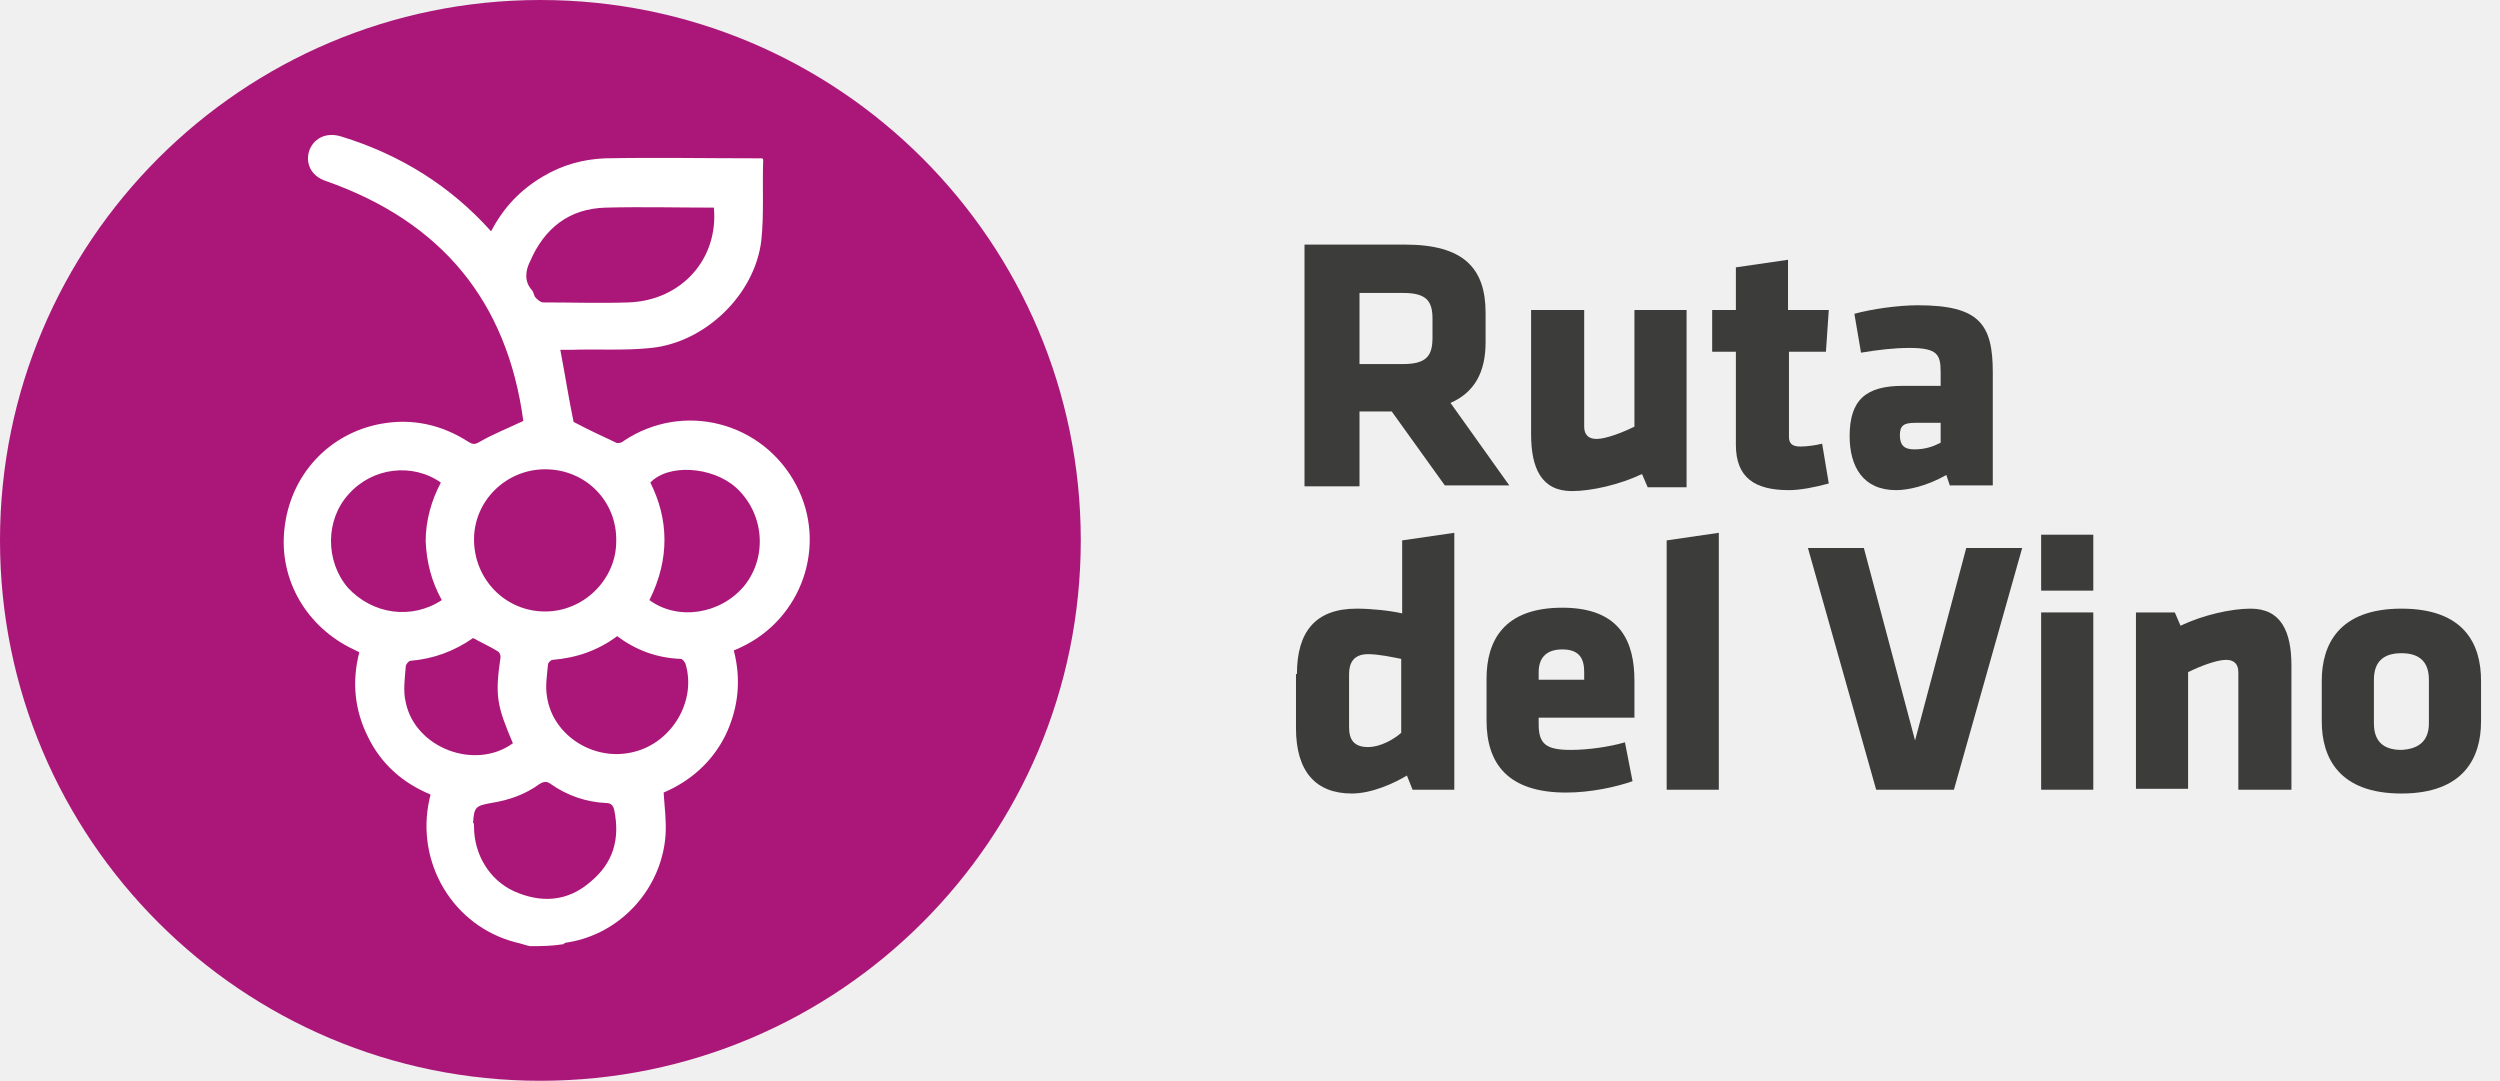
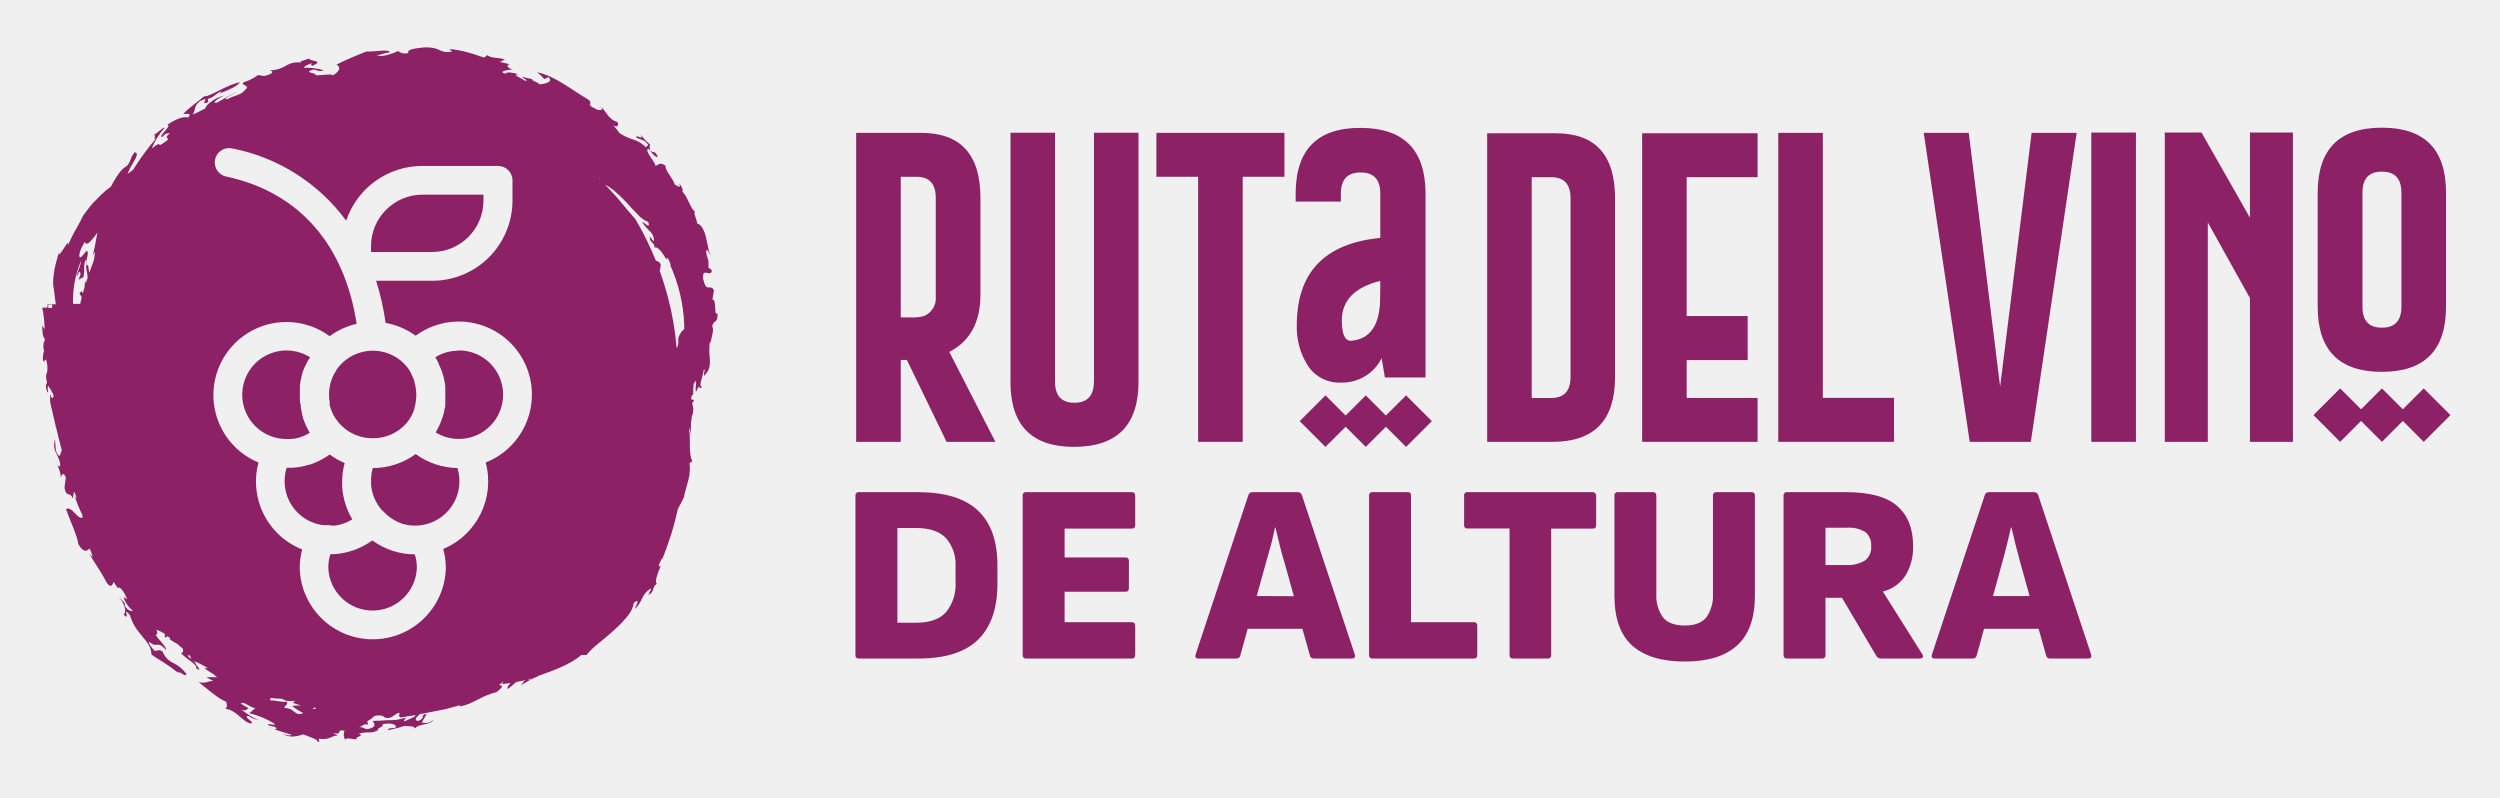
- <svg xmlns="http://www.w3.org/2000/svg" version="1.1" id="Capa_1" x="0px" y="0px" viewBox="0 0 263.7 114" style="enable-background:new 0 0 263.7 114;" xml:space="preserve">
-   <style type="text/css">
- 	.st0{fill:#AB1779;}
- 	.st1{fill:#FFFFFF;}
- 	.st2{fill:#3C3C3B;}
- </style>
-   <g>
-     <circle class="st0" cx="57" cy="57" r="57" />
-     <path class="st1" d="M55.9,99.8c-0.5-0.1-1-0.3-1.5-0.4c-6.6-1.7-10.6-8.4-9.1-15.1c0-0.1,0.1-0.3,0.1-0.5   c-2.9-1.2-5.2-3.2-6.6-6.1c-1.4-2.8-1.7-5.8-0.9-8.9c-0.2-0.1-0.4-0.2-0.6-0.3c-4.9-2.3-7.9-7.3-7.3-12.7   c0.6-5.7,4.7-10.1,10.2-11.1c3.3-0.6,6.4,0.1,9.2,1.9c0.5,0.3,0.7,0.3,1.2,0c1.4-0.8,2.9-1.4,4.6-2.2c-1.7-12.6-8.6-21-20.8-25.3   c-3.4-1.1-1.9-5.8,1.6-4.7c6.2,1.9,11.5,5.2,15.8,10c1.3-2.5,3.1-4.4,5.5-5.8c2-1.2,4.2-1.8,6.5-1.9c5.4-0.1,10.8,0,16.2,0   c0.1,0,0.3,0,0.4,0c0.1,0.1,0.1,0.1,0.1,0.2c-0.1,2.8,0.1,5.7-0.2,8.5c-0.7,5.7-5.9,10.7-11.6,11.3c-2.8,0.3-5.7,0.1-8.5,0.2   c-0.4,0-0.8,0-1.1,0c0.5,2.6,0.9,5.2,1.4,7.6c1.5,0.8,3,1.5,4.5,2.2c0.2,0.1,0.6,0,0.8-0.2c6.3-4.2,14.7-2,18.2,4.7   c3.3,6.3,0.6,14.1-5.9,17.1c-0.2,0.1-0.4,0.2-0.7,0.3c0.8,3.1,0.5,6.1-0.9,9c-1.4,2.8-3.7,4.8-6.5,6c0.1,1.6,0.3,3,0.2,4.5   c-0.4,5.6-4.7,10.4-10.3,11.3c-0.2,0-0.4,0.1-0.5,0.2C58.1,99.8,57,99.8,55.9,99.8z M57.5,49.5c-4.1,0-7.5,3.3-7.5,7.4   c0,4.2,3.3,7.6,7.5,7.6c4.1,0,7.5-3.4,7.5-7.4C65.1,52.9,61.8,49.5,57.5,49.5z M75.3,21.9c-3.8,0-7.6-0.1-11.4,0   c-3.9,0.1-6.5,2.2-8,5.7c-0.5,1-0.6,2.1,0.2,3c0.2,0.2,0.2,0.6,0.4,0.8c0.2,0.2,0.5,0.5,0.8,0.5c3,0,6,0.1,9,0   C71.9,31.7,75.8,27.3,75.3,21.9z M50,87.2c0,2.9,1.6,5.6,4.2,6.8c2.9,1.3,5.7,1.1,8.1-1c2.4-2,3.1-4.5,2.5-7.5   c-0.1-0.5-0.3-0.8-0.9-0.8c-2.1-0.1-4.1-0.8-5.8-2c-0.4-0.3-0.7-0.3-1.2,0c-1.5,1.1-3.2,1.7-5.1,2c-1.6,0.3-1.8,0.4-1.9,2.1   C50,86.8,50,87,50,87.2z M65.1,67.1c-2,1.5-4.3,2.3-6.8,2.5c-0.2,0-0.5,0.3-0.5,0.5c-0.1,1.1-0.3,2.3-0.1,3.4   c0.6,4.1,5,6.9,9.2,5.8c4-1,6.6-5.4,5.4-9.3c-0.1-0.2-0.3-0.5-0.5-0.5C69.3,69.4,67.1,68.6,65.1,67.1z M68.5,63.3   c3,2.2,7.5,1.5,10-1.5c2.5-3.1,2.1-7.7-0.9-10.4c-2.5-2.2-7.1-2.5-9-0.5C70.5,54.7,70.7,58.9,68.5,63.3z M46.6,63.3   c-1.1-2-1.6-4-1.7-6.2c0-2.2,0.6-4.3,1.6-6.2c-3-2.1-7.2-1.6-9.7,1.2c-2.5,2.7-2.5,7.1-0.1,9.9C39.3,64.8,43.4,65.4,46.6,63.3z    M54.1,78.4c-1.7-4-1.9-5-1.3-9.1c0-0.2-0.1-0.5-0.3-0.6c-0.8-0.5-1.7-0.9-2.6-1.4c-2,1.4-4.2,2.2-6.6,2.4c-0.2,0-0.5,0.4-0.5,0.6   c-0.1,1.3-0.3,2.6,0,3.8C43.8,78.9,50.1,81.3,54.1,78.4z" />
-     <g>
-       <g>
-         <path class="st2" d="M146.8,43.4h-3.4v7.9h-5.8V25.8h10.6c6.2,0,8.5,2.5,8.5,7.2v3.1c0,3.2-1.2,5.3-3.7,6.4l6.2,8.7h-6.8     L146.8,43.4z M151.1,33.6c0-1.9-0.7-2.7-3.1-2.7h-4.6v7.5h4.6c2.5,0,3.1-0.9,3.1-2.8V33.6z" />
-         <path class="st2" d="M167.1,32.7V45c0,0.8,0.4,1.3,1.3,1.3c1,0,2.8-0.7,4-1.3V32.7h5.5v18.7h-4.1l-0.6-1.4     c-2.3,1.1-5.3,1.8-7.4,1.8c-3.2,0-4.3-2.4-4.3-6V32.7H167.1z" />
-         <path class="st2" d="M188.7,51.7c-3.6,0-5.6-1.3-5.6-4.8v-9.8h-2.5v-4.4h2.5v-4.5l5.5-0.8v5.3h4.3l-0.3,4.4h-3.9v9     c0,0.8,0.5,1,1.2,1c0.6,0,1.5-0.1,2.3-0.3l0.7,4.2C191.4,51.4,189.9,51.7,188.7,51.7z" />
-         <path class="st2" d="M205.7,51.3l-0.4-1.2c-2.1,1.2-4.1,1.6-5.3,1.6c-3.5,0-4.9-2.5-4.9-5.7c0-3.8,1.7-5.3,5.6-5.3h4v-1.4     c0-1.9-0.3-2.6-3.3-2.6c-1.6,0-3.3,0.2-5.1,0.5l-0.7-4.1c1.8-0.5,4.6-0.9,6.7-0.9c6.5,0,7.9,2,7.9,7.1v11.9H205.7z M204.7,44.6     H202c-1.2,0-1.6,0.3-1.6,1.3c0,1,0.4,1.5,1.5,1.5c1.2,0,2-0.3,2.8-0.7V44.6z" />
-         <path class="st2" d="M136.8,71.1c0-4.4,1.9-6.9,6.3-6.9c1.5,0,3.5,0.2,4.8,0.5V57l5.5-0.8v27.1H149l-0.6-1.5     c-1.3,0.8-3.7,1.9-5.8,1.9c-3.8,0-5.9-2.3-5.9-6.9V71.1z M147.8,69.5c-1-0.2-2.4-0.5-3.5-0.5c-1.5,0-2,0.9-2,2.1v5.6     c0,1.3,0.5,2.1,2,2.1c1.3,0,2.7-0.8,3.5-1.5V69.5z" />
-         <path class="st2" d="M162.3,75.9v0.5c0,2.1,0.8,2.7,3.4,2.7c1.7,0,4-0.3,5.7-0.8l0.8,4.1c-1.7,0.6-4.4,1.2-7,1.2     c-6.1,0-8.4-3-8.4-7.6v-4.4c0-4,1.8-7.5,8-7.5s7.6,3.7,7.6,7.7v3.9H162.3z M167.1,70.9c0-1.3-0.4-2.4-2.3-2.4s-2.5,1.1-2.5,2.4     v0.8h4.8V70.9z" />
-         <path class="st2" d="M175.8,83.3V57l5.5-0.8v27.1H175.8z" />
-         <path class="st2" d="M206.1,83.3h-8.2l-7.2-25.5h5.9l5.4,20.3l5.4-20.3h5.9L206.1,83.3z" />
-         <path class="st2" d="M215.3,62.3v-5.9h5.5v5.9H215.3z M215.3,83.3V64.6h5.5v18.7H215.3z" />
-         <path class="st2" d="M236.1,83.3V70.9c0-0.8-0.4-1.3-1.3-1.3c-1,0-2.8,0.7-4,1.3v12.3h-5.5V64.6h4.1l0.6,1.4     c2.3-1.1,5.3-1.8,7.4-1.8c3.2,0,4.3,2.4,4.3,6v13.1H236.1z" />
-         <path class="st2" d="M244.9,76.1v-4.3c0-3.8,1.8-7.6,8.4-7.6c6.6,0,8.4,3.7,8.4,7.6v4.3c0,3.8-1.8,7.6-8.4,7.6     C246.7,83.7,244.9,79.9,244.9,76.1z M256.2,76.3v-4.6c0-1.8-0.9-2.8-2.9-2.8c-2,0-2.9,1-2.9,2.8v4.6c0,1.8,0.9,2.8,2.9,2.8     C255.3,79,256.2,78,256.2,76.3z" />
-       </g>
-     </g>
-   </g>
+ <svg xmlns="http://www.w3.org/2000/svg" id="Capa_1" data-name="Capa 1" viewBox="0 0 491.87 156.88">
+   <defs>
+     <style>.cls-1{fill:#8d2165;}</style>
+   </defs>
+   <path class="cls-1" d="M95.12,39.48V38.3H83.06A10.13,10.13,0,0,0,73,48.41v1.17H85A10.11,10.11,0,0,0,95.12,39.48Z" />
+   <path class="cls-1" d="M90.22,69a8.6,8.6,0,0,0-4.57,1.28,13.18,13.18,0,0,1,.63,1.17l0,.1A15,15,0,0,1,87,73.24l.09.29c.05.16.1.32.14.49a3.38,3.38,0,0,1,.08.34c.07.26.12.52.17.79s.05.26.07.4l.06.46,0,.39c0,.15,0,.31,0,.47s0,.26,0,.39,0,.28,0,.42,0,.27,0,.41,0,.26,0,.39,0,.32,0,.47,0,.26,0,.39,0,.31,0,.46,0,.29-.08.43-.09.5-.15.75l-.09.36c0,.16-.09.32-.14.47l-.09.31a13.67,13.67,0,0,1-.67,1.68l-.07.15c-.09.19-.19.38-.29.56v0c-.11.19-.21.38-.32.56a8.61,8.61,0,0,0,4.57,1.29,8.71,8.71,0,0,0,0-17.42Z" />
+   <path class="cls-1" d="M141.17,61.61c-.82.73-.07-2.72-1-2.67,0,0,.3-1.82.3-1.82-.39-.73-.77-.55-1.12-.56s-.65-.24-1-1.63c-.29-2.66,1.59-.11,1.7-1.77l-.66-.51s0-.35,0-.69,0-.69,0-.69l.1.18c-.4-.72-.71-2.15-.45-2.25s.52.89.77.94a3.3,3.3,0,0,1-.46-1.35c-.12-.58-.27-1.24-.41-1.91-.29-1.34-.81-2.62-1.77-2.93-.1-.83-.85-2.29-.37-2.31-.9-.33-1.59-3.25-2.57-3.91.26,0,0-1-.6-1.63.4,1-.17.6-.87.21-.2-1-2.08-2.94-1.79-3.7-1.28-.86-1.34-.09-2,0-.21-1-2.35-3.11-1.36-3.34.49.65,1.59,2.08,1.79,1.45-.8-1.36-.63-.33-1.57-1.19.18,0-.21-1,.14-1a19.17,19.17,0,0,1-2-2.07c1,1.43-1.2-.29-.7.66l1.61.63c1.4,1.37,0,.63.3,1.32a6.07,6.07,0,0,0-2.62-1.63,10.4,10.4,0,0,1-2.67-1.24,17.66,17.66,0,0,0-1.24-1.57c.83.63,1.18-.12.81-.63-1.83-.52-2.26-2.27-3.42-3.21.95.86.09.92-.4.84-2.8-1.26-.83-.91-1.75-1.95-4-2.36-6.41-4.57-10.18-5.47l.71.65.68.7.82-.41c1.08,1.06-.86,1.34-1.74,1.46-.08-.33-2.27-1-1.27-1l-2.18-.47c.21.41,1.58.77.51.73-.58-.49-2.71-1.25-1.22-1.24-1.11-.37-2.6-.58-2.47-.1-1.81-.43.43-.84,1.32-.83-1.42-.48-1.08-1-.58-1.07,0,0-.52-.13-1-.23l-1-.22c.5-.08.57-.35,1.07-.43-1.3-.59-2.44-.11-3.48-.9l-.64.48c-1.83-.64-2.66-.88-3.47-1.1a20.92,20.92,0,0,0-3.36-.59l.54.49c-2.74.5-1.89-.92-5.54-.8-2,.21-3.35.4-3.08,1.1a2.15,2.15,0,0,1-2-.39,11.34,11.34,0,0,1-1.91.71,4.56,4.56,0,0,1-2.3.18,20.75,20.75,0,0,1,2.6-.67c-.29-.68-3.11,0-4.62-.14-1,.41-4.22,1.68-5.91,2.61.91.41.72,1.29-.76,2.14.17-.48-2.22,0-3.37-.06.46-.53-2.69-.44-.4-1.14.73.06,1.16.56,2,.15a12,12,0,0,0-3.88-.49c.06-.25.81-.7,1.63-.89-.4.29-.12.36,0,.52,2.76-1.14-.83-.85-.53-1.46-.75.3-2.41.63-1.53.82a4.59,4.59,0,0,0-3.1.61,5.82,5.82,0,0,1-3.11.9c0,.13,1,.16,0,.77-1.61.66-1.65.14-2.4.18A8.79,8.79,0,0,1,48,16.16c-1,.67,1.52.51.2,1.54-.73,1.05-2.3,1.09-3.39,1.8-1.61.2,1.24-1,1.74-1.42l-1.92,1-1.9,1.1c-1.32.26.2-.9,1.42-1.37-1.8.33-3.64,1.78-3.79,2.56-1,.44-1.48.81-2.49,1.17.72-.83.14-1.67,1.5-2.65,2.43-1.25-.48,1.14,1.62.19l-.12-.63c1-.16,1.53-.92,2.47-1.41.6-.12,0,.25-.34.5,1.7-.88,3.2-1.17,4.25-2.36-2.6.43-5.78,2.84-7.09,2.78,0,0-1,.82-2.07,1.65s-2,1.73-2,1.73c.16.24,1.91-.32.91.8-.89-.29-2.37.26-4.07,1.39.53.09,0,.71-.53,1.3s-1,1.18-.39,1.1a1.28,1.28,0,0,1,1.39-.69c-1.47,1.21.24.72-.55,1.41-2.76,2.09-.24-.52-3,1.56a13.73,13.73,0,0,1,2.53-4.06c-.34-.21-1.5,1.27-2.39,1.49,1.16-.42-.14,1.08.7.61a50.92,50.92,0,0,0-4.53,6.19l-1.06.78a10,10,0,0,1,1.06-2.12c.63-1.11,1.19-2.06.31-2.14-1.05,1.41-.62,1.77-1.58,2.77-1,.39-2.13,2.2-3.09,4a19.19,19.19,0,0,0-2,1.68c-.46.45-1,1-1.57,1.61s-1.17,1.47-1.88,2.41l.15-.31C16.09,43,15.59,44,15,45s-1.16,2.16-1.68,3.34c.65-2.37-2.45,3.9-1.54.84A25.42,25.42,0,0,0,10.94,52a11.26,11.26,0,0,0-.35,1.89,11.65,11.65,0,0,0-.14,1.87,12.25,12.25,0,0,0,.16,1.28c.06.55.17,1.4.36,2.78l-1.59,0c0,.23-.05.47-.07.71l-1,0a23.07,23.07,0,0,1,.48,4.28l-.47-.78c0,1.18,0,2.2.57,2.73A2.78,2.78,0,0,0,8.67,69a4.22,4.22,0,0,0-.15,2.16c.28-.22.43-.29.55-.49A10.85,10.85,0,0,1,9.32,72c0,.11,0,.23,0,.34l0,0a2.84,2.84,0,0,1-.28,1.51,5.88,5.88,0,0,0,.22,1.41c-.23.48-.42.84.13,2,.23-.19-.1-.66,0-1.21A.19.19,0,0,1,9.56,76a15.57,15.57,0,0,1,.95,1.66c0,.11.06.23.08.33-.13-.06-.16.07-.15.29a.62.62,0,0,0-.35,0,1.46,1.46,0,0,0-.23-.75l0,1a1.2,1.2,0,0,0,0,.36c0,.08,0,.16.05.24v.37l0-.2c.36,1.56.71,3.1,1.07,4.62a.27.27,0,0,1-.12,0,.28.28,0,0,1,.15.08c.36,1.54.75,3.08,1.16,4.64-.2,0-.26,1.3-.61,1-.73-.54-.63-2-.73-3.19-.76,2.52,1.11,3.19,1,5.31-.27,0-.63-.06-.74-1-.11.4.87,1.75.87,3.18.12-.4.5-1.28,1,0l-.14,1c-.08.49-.13,1-.13,1,.38,2.11.9.53,1.65,2.14l.18-1.23a.32.32,0,0,1,.19.1c.13.37.25.73.39,1.11-.12,0-.32-.35-.42-.52a24.88,24.88,0,0,0,1.54,3.81c0,.15,0,.31,0,.5-1,.39-2.08-2.39-3.24-1.67.79,2.22,2.25,5.29,2.43,6.87,1.08,1.85,1.76,1.35,2.19.85a4.18,4.18,0,0,1,.58,1.73l-.68-.76c1.32,2.23,2.27,3.38,3.49,5.76.89,1.24,1.13.4,1.37-.13l.89,1.34v-.27c.66,0,1.16,1.07,1.66,1.95a8.72,8.72,0,0,1-.84-.89c.31.37.65.76,1,1.16-.24.15-.63-.36-.75-.22a5.59,5.59,0,0,0,1.81,2.58c-.22.16-1.14,0-1.6-1.08,0-.14.12-.15.11-.29l-1.33-1.43c1.45,1.71,1.6,3.2,1,3.53,1.56,1.66-.46-1.9,1.27.16.95,3.68,4.28,5.06,4.21,7.75.71.48,1.51,1,2.4,1.54A28,28,0,0,1,35,132.34c.38-.43,1.42,1,1.69.28a6.79,6.79,0,0,0-2.61-2.19A4,4,0,0,1,32,128.2c-.92-.62-1,0-1.59-.19-.7-.68-1.24-1.42-1.05-1.75,1.73,1.47,1.43-.44,3.32,1.62.13-.61-1.57-2.11-2.08-3,.39.06.43-.37.19-1a10.86,10.86,0,0,1,1.7.86l-.12.54c.73.54.1-.47.83.06l.28.22c0,.11,0,.22-.16.19l1.24.76.34.18c.31.27.63.54.93.82l.15.14c.14.56,0,.86-.44.77,1,1.23,3.5,2.39,3,3,1.67,1.17-.18-.78-.14-1.08l.15.08L38,130a16.08,16.08,0,0,1,2.84,1.43c-.23.13-.6,0-.71,0,.63.45,1.32.88,2,1.3a2.21,2.21,0,0,0,.61.51l-2.15,0L42,134c-1-.1-1.49.59-2.92.2,1.69,1.33,4,3.38,5.4,3.85.25.64.26,1.12-.17,1.38,2.31.4,2.87,2,4.65,2.83,2.08.36-1.63-1.42,0-1.4a3.79,3.79,0,0,0,2.12.81c-.66,0-2.49-1.22-3.67-2.09,1,.5,1.14-.13,1.52-.23l-1.55-.9c.47-.67,2,.93,2.91.86-.76.44-.51.59-1.28,1a17.29,17.29,0,0,1,4.88,2c.66.52-.74.12-1.22.17.2.57,1.6.23,1.72.89-.36.34-1-.27-1.52-.32l.69.26a16.21,16.21,0,0,0,1.53.55l2.26.7c-.06.28-1.23.07-1.93-.23a4.8,4.8,0,0,0,1.92.59,6.59,6.59,0,0,0,2.31-.44c1.51.6,3.34,1.16,2.74,1.53.76-.08.29-.4.32-.68,2.16.39,2.47-.67,3.74-.59l-.94-.58c2,.66.51-.82,2.29-.39a1.82,1.82,0,0,0,.12,1.76c.31-.55,1.49,0,2.29-.1-.51-.51,1.69-.62.38-1.08a6.67,6.67,0,0,1,2.16-.25,3,3,0,0,0,1.76-.54c-.85-.06,1.45-.77.67-1.06,1.67-.36,3,0,2.64.69-.6.09-1.6,0-1.45.48l1.57-.38A8.3,8.3,0,0,0,79,143l.48-.16c.84.06,1.88-.1,2.2.47.74-1.05,3.14-.55,3.54-1.73-.8,1-1.93.55-2.34.62l.43-.28-.26.06.46-.75c.23-.37.44-.75.44-.75-1.39.06,0,.75-1.73,1.38-.83-.19-.29-.78.36-1.36.71-.11,1.41-.23,2.12-.4l2.9-.57,3-.8c0,.11-.2.24-.3.31a10.74,10.74,0,0,0,2-.58c.64-.28,1.26-.6,1.87-.9a15.7,15.7,0,0,1,3.51-1.39c.35-.32,1.48-1,.93-1.33a.57.57,0,0,1-.45-.09,2,2,0,0,0,.84-.73l-.17.59,1.55-.24c-.06.37-.71.61-.48,1.19l.82-.63.79-.7a2.75,2.75,0,0,0,.49-.14c.59-.1,1.11-.21,1.4-.27-.69.39-.35.62-1.11,1.19a17.51,17.51,0,0,1,3.5-1.93s0,0,0-.06c3.26-1.14,6.5-2.34,8.6-4.15h.5c.26,0,.51,0,.51,0,1.11-1.51,3.5-3.07,5.53-5a21.92,21.92,0,0,0,2.65-2.79,5.52,5.52,0,0,0,1.14-2.5c1.54-1.14.16.91.21,1.25a7.31,7.31,0,0,0,1.44-2.17,4.06,4.06,0,0,1,1.68-1.88c.27.2-1,1.72-.31,1.13,1.1-.47.44-1.5,1.59-2.1-.74.1.11-2.15.75-3.68-.17.26-.17.26-.29.34-.48,0,.19-1,.46-1.65a.38.38,0,0,1,0,.29,59.11,59.11,0,0,0,3.14-10.05l.52-.93c.18-.32.34-.64.45-.89l.2-.41c.23-1.2.61-2.37.91-3.5a8.57,8.57,0,0,0,.19-3.19l.55-.41c-.78-1.49-.31-4.1-.59-6,0-.18,0-.37.05-.55l.18.8c.09.4.15.81.15.81a15,15,0,0,1,.16-4.15l0,.18a3.19,3.19,0,0,0,0-2.44,2.54,2.54,0,0,0,.4-.67l-.58-.17a1.84,1.84,0,0,1,.12-.65c.07-.09.15-.18.22-.29l.05.19c0-.11,0-.2,0-.3a.67.67,0,0,0,.09-.26l-.09.14a17.71,17.71,0,0,1,.11-1.85c.16-.3.33-.54.46-.56.09.69-.22,1.47,0,2.15,1-2.21.28-.1,1.23-1-.91.06.21-2.13.3-3.45.38-.06-.08.91.07,1.29,2.08-2.14.55-3.75,1.17-6.86.11.07.17.47.18.68-.12-1.53.73-2.56.24-3.57C140.39,62.72,141.25,63.91,141.17,61.61ZM10.26,59.93c0,.22,0,.44,0,.66H9.5c0-.22,0-.45,0-.7l1.44,0v.05Zm5.51-.09-1.42,0v0l1.44,0Zm1.11-4.14a.83.83,0,0,0-.08-.39,2.85,2.85,0,0,0-.14,1.1c-.13.43-.24.86-.36,1.29-.15-.41-.35-.55-.65.08l.44.7-.21.88a.23.23,0,0,0-.06.15,1.54,1.54,0,0,0,0,.19.31.31,0,0,1,0,.08l-1.44,0a19.63,19.63,0,0,1,1.58-8.49c-.1,1.21-.87,2.31-.86,3.15l.49-1c.57.3,0,1.15-.16,1.61l1-.54c.32-1.41-.16-2.55.55-3.49-.2,2.07.24,2.21.25,3.69C17.07,55.09,17,55.4,16.88,55.7ZM19,46.63a31,31,0,0,1-.78,3.68l.42-.84a6.46,6.46,0,0,1-.25,2c-.29.72-.56,1.43-.81,2.14-.22-.29-.09-2.23-.55-1.21-.29-1.08.63-2.65.05-3.08l-.61.68-.3.38c-.22.23-.44.33-.53.16a1.51,1.51,0,0,1,.08-.9,7.38,7.38,0,0,1,.31-.88c.17-.34.39-.72.65-1.17.4,1,1.24-.2,2.51-1.82C19.11,46.06,19.05,46.34,19,46.63Zm17.94,82.45a.28.28,0,0,1,.32-.17,1.28,1.28,0,0,1,.35.74Zm19,10.21c.16-.72.76-.45.49-1.27-.93.26-2.2-.3-3.23-.19a.57.57,0,0,1,.07-.52,14.6,14.6,0,0,0,2.2.17,3,3,0,0,0,2.18.42l.33,0c.17.22-.73.23-.17.44a10.09,10.09,0,0,0,1.41.44c-.61,0-1.2.06-1.74.11a9,9,0,0,0,2.21,1.39C57.94,141.09,58.05,139.28,56,139.29Zm5.53.17a.87.87,0,0,1,.56-.27.52.52,0,0,1,.13.28Zm19.24,1.94-1.17.55c-.2-.3.45-.78.45-.78-.73.2-1.32.33-1.84.43s-1,.07-1.43.09-.92,0-1.47.07-1.19,0-2,.11c.24.1,1,1.07-.42,1.45-1,.37-1.22-.28-2.1-.28.52-.16.93-.78,1.67-.44l-.13-.73a4.3,4.3,0,0,0,1.38-1c.79-.14,1.58-.28,2.14.36,1.57.24,1.63-.81,2.83-1,0,.29-.34.84.3.93,1-.2,1.94-.33,2.89-.47a3.13,3.13,0,0,1-.26.25l.28-.08S81.33,141.12,80.75,141.4ZM104,133.75s0-.06,0-.09l.43-.15C104.41,133.65,104.33,133.76,104,133.75ZM95.56,91A14.38,14.38,0,0,1,87.21,108a14.59,14.59,0,0,1,.51,3.78,14.38,14.38,0,0,1-28.75,0,14.24,14.24,0,0,1,.48-3.68A14.35,14.35,0,0,1,50.86,91a14.37,14.37,0,1,1,14-24.86,14.38,14.38,0,0,1,5.31-2.43C67.75,48,58.75,37.81,44.59,34.75a2.83,2.83,0,1,1,1.19-5.53,36.46,36.46,0,0,1,22.33,14.2,15.8,15.8,0,0,1,15-10.77H98a2.83,2.83,0,0,1,2.83,2.83v4A15.78,15.78,0,0,1,85,55.24H74a51.74,51.74,0,0,1,1.87,8.29,14.34,14.34,0,0,1,5.91,2.52A14.37,14.37,0,1,1,95.56,91Zm22.23-56a2.12,2.12,0,0,0,.2.12l0,.1Zm16.83,29.72a3.42,3.42,0,0,0-1.21,2.11,2,2,0,0,1-.29,1.65,55.89,55.89,0,0,0-1.67-9.85c-.49-1.91-1.06-3.69-1.66-5.35A4.81,4.81,0,0,0,130,52a1.27,1.27,0,0,0-.95-.7,60.07,60.07,0,0,0-4-8.12c-1.17-1.39-2.44-2.83-3.67-4.34l-2-2.17-.33-.36a12,12,0,0,1,1.69,1.12,31.49,31.49,0,0,1,2.53,2.41c.77.89,1.59,1.72,2.28,2.43a4.82,4.82,0,0,0,2,1.4c.48,1.68-.85-.08-1.24,0a10.91,10.91,0,0,0,1.45,1.74,2.51,2.51,0,0,1,.91,2c-.24.12-1-1.4-.8-.64-.08,1,1,.9.92,2.05.14-.31.6-.09,1.08.41a9.2,9.2,0,0,1,1.3,2c-.08-.27-.08-.27-.07-.4.3-.35.67.72.89,1.31a.34.34,0,0,1-.21-.17A31.28,31.28,0,0,1,134.62,64C134.63,64.25,134.62,64.49,134.62,64.73Zm1.72,12.89.07-.16v.05A.76.76,0,0,1,136.34,77.62Z" />
+   <path class="cls-1" d="M81.78,89.34a14.37,14.37,0,0,1-8.43,2.75,9.83,9.83,0,0,0-.28,1.22l0,.18c0,.16,0,.32-.05.48s0,.35,0,.52a1.21,1.21,0,0,1,0,.19l0,.57a1.93,1.93,0,0,1,0,.24,8.66,8.66,0,0,0,2.08,4.84,2.7,2.7,0,0,1,.31.28,8.88,8.88,0,0,0,3.23,2.24L79,103l.18.06A8.74,8.74,0,0,0,90,92.09,14.38,14.38,0,0,1,81.78,89.34Z" />
+   <path class="cls-1" d="M56.88,86.37l.38,0,.61-.08.23,0c.28-.06.57-.13.85-.22h0a8.36,8.36,0,0,0,1.76-.78h0a1.82,1.82,0,0,0,.23-.15,14.79,14.79,0,0,1-1.36-3,.56.56,0,0,0,0-.12c-.06-.2-.11-.4-.17-.6l0-.12c-.09-.38-.17-.75-.23-1.13l0-.21c0-.18,0-.35-.07-.53L59,79c0-.18,0-.35,0-.53a2.62,2.62,0,0,1,0-.28c0-.17,0-.34,0-.5s0-.34,0-.51a2.72,2.72,0,0,1,0-.28c0-.18,0-.35,0-.53l0-.3c0-.18,0-.36.07-.54l0-.17a11.93,11.93,0,0,1,.24-1.19s0-.06,0-.09l.18-.61,0-.11A14.24,14.24,0,0,1,61,70.29a8.71,8.71,0,1,0-5.85,16c.22,0,.44,0,.66.07l.43,0C56.46,86.39,56.67,86.38,56.88,86.37Z" />
+   <path class="cls-1" d="M81.64,109.07a14.27,14.27,0,0,1-8.39-2.74,14.39,14.39,0,0,1-7.52,2.7l-.46,0H65a8.52,8.52,0,0,0-.41,2.67,8.72,8.72,0,0,0,17.43,0,8.62,8.62,0,0,0-.42-2.67Z" />
+   <path class="cls-1" d="M65,103.41l.49,0,.48,0h0a8.53,8.53,0,0,0,3.35-1.23,14.35,14.35,0,0,1-2-6.42v0q0-.47,0-.93v0a14.15,14.15,0,0,1,.49-3.73,14.49,14.49,0,0,1-2.92-1.66l-.06,0-.82.55-.17.1q-.37.23-.75.42l-.17.09q-.43.23-.9.42l-.19.08-.82.31-.15,0q-.48.15-1,.27l-.21.05c-.29.07-.58.13-.88.18l-.13,0q-.49.08-1,.12l-.24,0c-.3,0-.6,0-.91,0h-.09A8.9,8.9,0,0,0,56,94.7a8.71,8.71,0,0,0,7.52,8.62l.14,0,.45,0,.42,0H65Z" />
+   <path class="cls-1" d="M64.81,79.44q.09.42.21.81v0c.09.26.18.52.28.76l0,0a8,8,0,0,0,.35.72l0,0c.13.22.26.44.4.65l.06.08a6,6,0,0,0,.42.57l.12.14a2.73,2.73,0,0,0,.23.25c.16.18.33.35.5.51l0,0a6.57,6.57,0,0,0,.57.48h0a8.64,8.64,0,0,0,4.2,1.74h.06a8.93,8.93,0,0,0,1,.07A8.71,8.71,0,0,0,80,83.24l0,0c.16-.19.3-.39.45-.6l.06-.09a6,6,0,0,0,.36-.6.75.75,0,0,0,.07-.12c.11-.2.21-.41.3-.62l.07-.15c.08-.21.16-.42.23-.64a.88.88,0,0,0,0-.15c.08-.23.13-.47.19-.7,0,0,0-.08,0-.12a8.45,8.45,0,0,0,0-3.47.44.44,0,0,0,0-.1,6.38,6.38,0,0,0-.19-.72s0-.09,0-.14c-.08-.22-.15-.44-.24-.65l-.06-.13c-.1-.22-.2-.43-.31-.64a.31.31,0,0,1,0-.1c-.13-.21-.25-.43-.39-.63l0-.06c-.15-.21-.31-.43-.47-.63h0A8.65,8.65,0,0,0,73.65,69h0l-.29,0-.23,0a8.68,8.68,0,0,0-6.42,3.08l-.1.13c-.16.19-.3.38-.44.58l0,.06a6.82,6.82,0,0,0-.41.68l0,0c-.13.24-.25.48-.36.74h0c-.1.26-.2.52-.28.78v0a8.87,8.87,0,0,0-.39,2.59,8.45,8.45,0,0,0,.18,1.75Z" />
+   <path class="cls-1" d="M271.57,46.81v-8.7c0-2.79-1.27-4.18-3.83-4.18h-.06q-3.87,0-3.87,4.18v1.56h-8.89V38.11q0-13,12.79-12.95t12.76,13V74.27h-8l-.63-3.8a8.71,8.71,0,0,1-8,4.81A7.42,7.42,0,0,1,257.35,72a14,14,0,0,1-2.21-8Q255.14,48.4,271.57,46.81Zm0,8.45Q264,57.15,264,63.05c0,2.69.6,4,1.79,4q5.76-.45,5.75-8.55Z" />
+   <polygon class="cls-1" points="281.71 82.86 276.64 77.79 272.67 81.75 268.71 77.79 264.75 81.75 260.78 77.79 255.71 82.86 260.78 87.92 264.75 83.96 268.71 87.92 272.67 83.96 276.64 87.92 281.71 82.86" />
+   <path class="cls-1" d="M186.77,69.24l9.07,17.69h-9.6l-7.81-16.11h-1.21V86.93h-8.77V26.14h12.77q11.68,0,11.68,12.79V58Q192.9,66.08,186.77,69.24Zm-9.55-34.46V62.45h2a8.35,8.35,0,0,0,2.51-.25,3.76,3.76,0,0,0,2.38-3.87V38.93q0-4.16-3.81-4.15Z" />
+   <path class="cls-1" d="M224,75.12q0,12.76-12.61,12.8t-12.58-12.8v-49h8.77v49q0,4.13,3.81,4.12t3.84-4.12v-49H224Z" />
+   <path class="cls-1" d="M252.71,26.14v8.64H244.5V86.93h-8.77V34.78h-8.21V26.14Z" />
+   <path class="cls-1" d="M323.09,26.22H345.8v8.64H331.85V62.18h12v8.66h-12V78.3H345.8v8.63H323.09Z" />
+   <path class="cls-1" d="M292.6,26.22h13.49q11.67,0,11.67,12.78V74.18q0,12.72-12.22,12.75H292.6Zm8.76,8.64V78.3h3.83c2.54,0,3.81-1.38,3.81-4.12V39q0-4.14-3.81-4.14Z" />
+   <path class="cls-1" d="M349.87,86.93V26.14h8.77V78.28h14v8.65Z" />
+   <polygon class="cls-1" points="399.56 86.93 408.58 26.14 399.72 26.14 393.52 76.08 387.35 26.14 378.49 26.14 387.54 86.93 399.56 86.93" />
+   <rect class="cls-1" x="411.46" y="26.08" width="8.78" height="60.85" />
+   <polygon class="cls-1" points="451.13 86.93 451.13 26.08 442.67 26.08 442.67 42.83 433.14 26.08 425.92 26.08 425.92 86.93 434.38 86.93 434.38 43.76 442.67 58.64 442.67 86.93 451.13 86.93" />
+   <path class="cls-1" d="M468.63,73.16q12.62,0,12.62-12.81V37.9q0-12.78-12.62-12.78T456,37.9V60.35Q456,73.16,468.63,73.16ZM464.81,37.9q0-4.12,3.78-4.13h.07q3.81,0,3.81,4.13V60.35q0,4.12-3.84,4.12t-3.82-4.12Z" />
+   <polygon class="cls-1" points="472.75 80.53 468.64 76.42 464.53 80.53 460.42 76.42 455.17 81.67 460.42 86.93 464.53 82.82 468.64 86.93 472.75 82.82 476.86 86.93 482.12 81.67 476.86 76.42 472.75 80.53" />
+   <path class="cls-1" d="M180.73,96.83H169a.62.62,0,0,0-.69.7v31.33a.61.61,0,0,0,.69.7h11.75q7.89,0,11.69-3.72t3.8-11v-3.65q0-7.1-3.8-10.71T180.73,96.83ZM188,114.52a8.51,8.51,0,0,1-1.87,5.92q-1.87,2.09-5.92,2.08h-3.65V103.88h3.65q4,0,5.92,2a7.85,7.85,0,0,1,1.87,5.62Z" />
+   <path class="cls-1" d="M222.7,96.83H201.91a.62.62,0,0,0-.7.7v31.33a.62.62,0,0,0,.7.7H222.7c.43,0,.65-.23.65-.7v-5.74c0-.47-.22-.7-.65-.7H209.46v-6h12c.43,0,.65-.23.65-.7v-5.35c0-.46-.22-.69-.65-.69h-12V104H222.7c.43,0,.65-.23.65-.7V97.53C223.35,97.07,223.13,96.83,222.7,96.83Z" />
+   <path class="cls-1" d="M256.13,97.38a.79.79,0,0,0-.8-.55h-8.9a.79.79,0,0,0-.8.55l-10.39,31.38c-.17.54,0,.8.55.8h7.45a.73.73,0,0,0,.79-.6l1.45-5.24h10.77l1.48,5.29a.72.72,0,0,0,.79.55H266c.5,0,.68-.26.55-.8Zm-8.88,19.89L249,111c.33-1.19.65-2.39,1-3.59s.58-2.4.85-3.6h.1c.27,1.16.55,2.35.85,3.55s.62,2.4,1,3.59l1.77,6.35Z" />
+   <path class="cls-1" d="M290,122.42H277.61V97.53c0-.46-.18-.7-.55-.7h-7a.62.62,0,0,0-.7.7v31.33a.62.62,0,0,0,.7.7H290c.44,0,.65-.23.65-.7v-5.74C290.65,122.65,290.44,122.42,290,122.42Z" />
+   <path class="cls-1" d="M313.34,96.83H288.75a.62.62,0,0,0-.69.7v5.75a.61.61,0,0,0,.69.7H297v24.88c0,.47.22.7.65.7h6.84a.62.62,0,0,0,.7-.7V104h8.2c.43,0,.65-.23.65-.7V97.53C314,97.07,313.77,96.83,313.34,96.83Z" />
+   <path class="cls-1" d="M344.57,96.83h-6.85a.62.62,0,0,0-.7.7v19.29a7.36,7.36,0,0,1-1.27,4.6c-.85,1.1-2.27,1.65-4.27,1.65s-3.48-.55-4.33-1.65a7.36,7.36,0,0,1-1.27-4.6V97.53c0-.46-.22-.7-.65-.7h-6.89a.62.62,0,0,0-.7.7v19.69q0,6.65,3.49,9.79t10.35,3.15q6.79,0,10.29-3.17t3.5-9.77V97.53A.62.62,0,0,0,344.57,96.83Z" />
+   <path class="cls-1" d="M370.5,116.47v-.1a7.5,7.5,0,0,0,4.5-3.3,10.82,10.82,0,0,0,1.4-5.64c0-3.4-1-6-3.1-7.85s-5.45-2.75-10.14-2.75H351.61a.62.62,0,0,0-.7.7v31.33a.62.62,0,0,0,.7.7h6.85a.62.62,0,0,0,.7-.7V117.62h3.25l6.79,11.49a1,1,0,0,0,.85.45h7.7a.59.59,0,0,0,.55-.25c.1-.16.06-.36-.1-.6Zm-3.6-6.17a6.56,6.56,0,0,1-3.74.87h-4v-7.34h4.2a6.08,6.08,0,0,1,3.67.87,3.31,3.31,0,0,1,1.12,2.78A3.18,3.18,0,0,1,366.9,110.3Z" />
+   <path class="cls-1" d="M401,97.38a.78.78,0,0,0-.8-.55h-8.89a.78.78,0,0,0-.8.55l-10.4,31.38c-.16.54,0,.8.55.8h7.45a.74.74,0,0,0,.8-.6l1.44-5.24H401.1l1.48,5.29a.72.72,0,0,0,.8.55h7.49c.5,0,.69-.26.55-.8Zm-8.88,19.89,1.73-6.3c.34-1.19.65-2.39.95-3.59s.59-2.4.85-3.6h.1c.27,1.16.55,2.35.85,3.55s.62,2.4.95,3.59l1.77,6.35Z" />
</svg>
